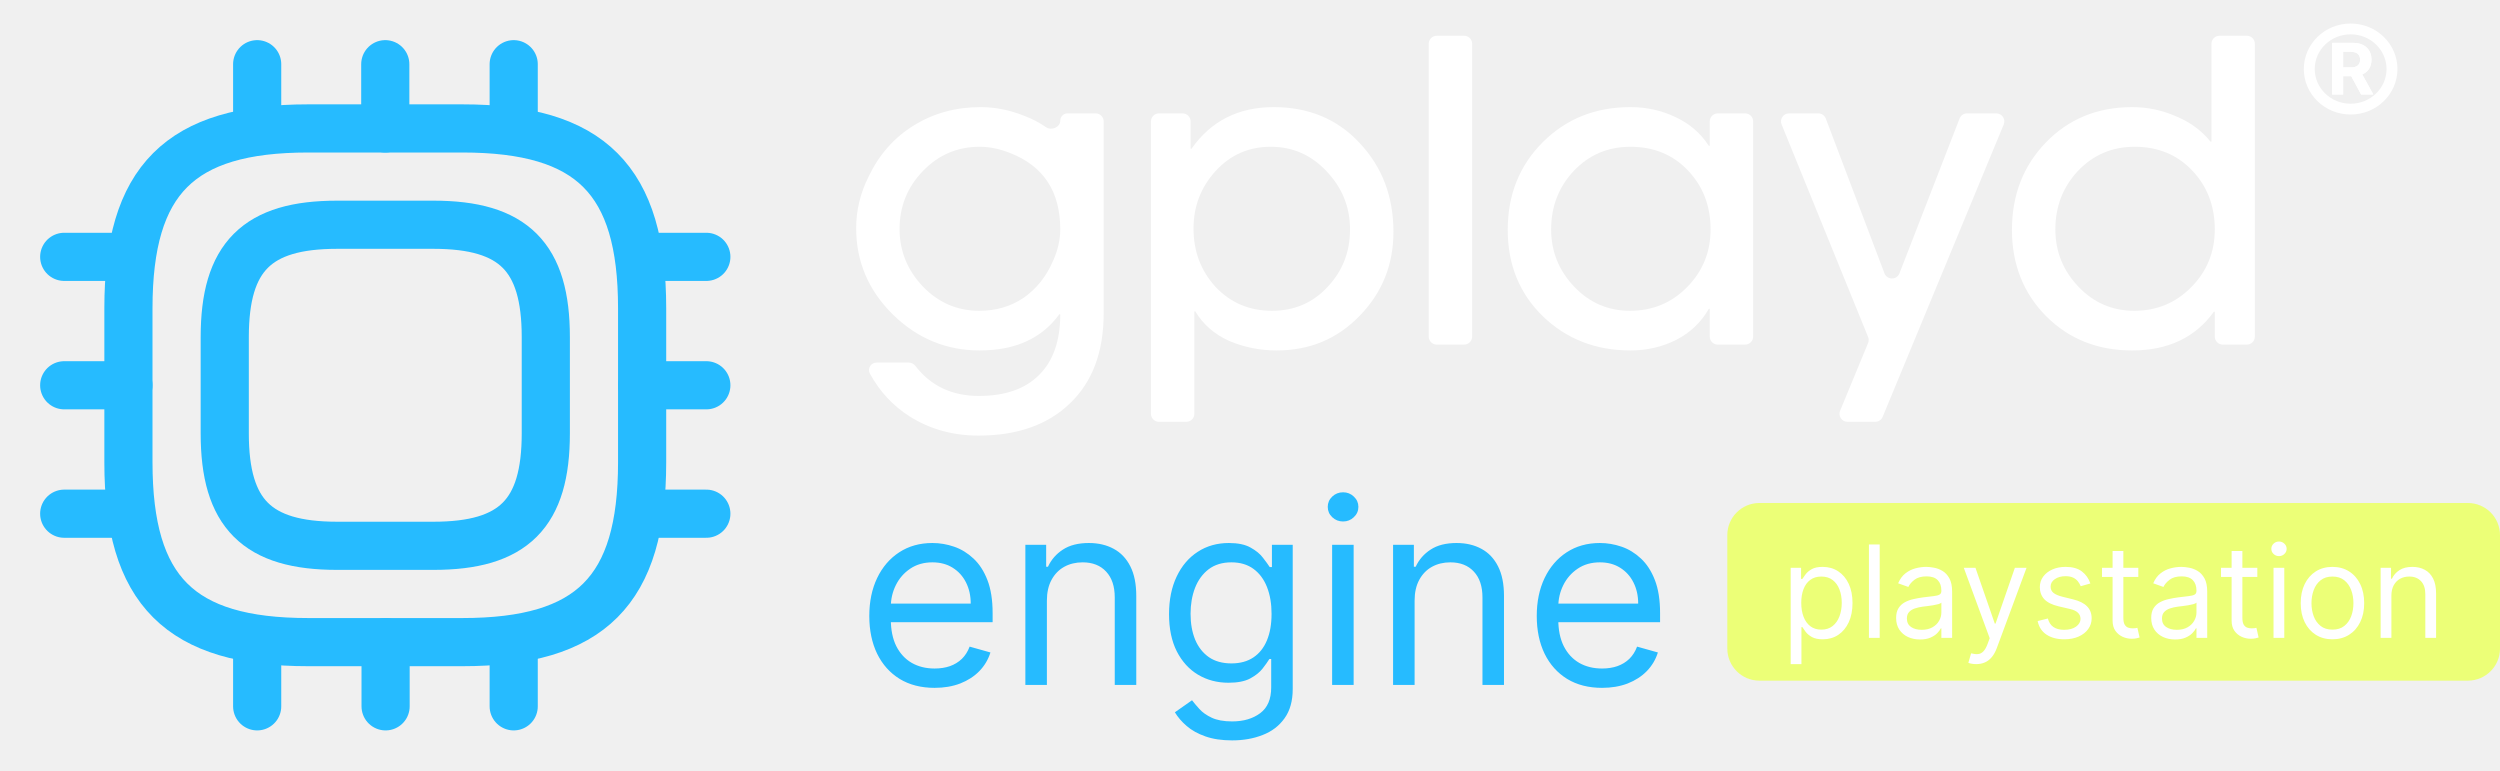
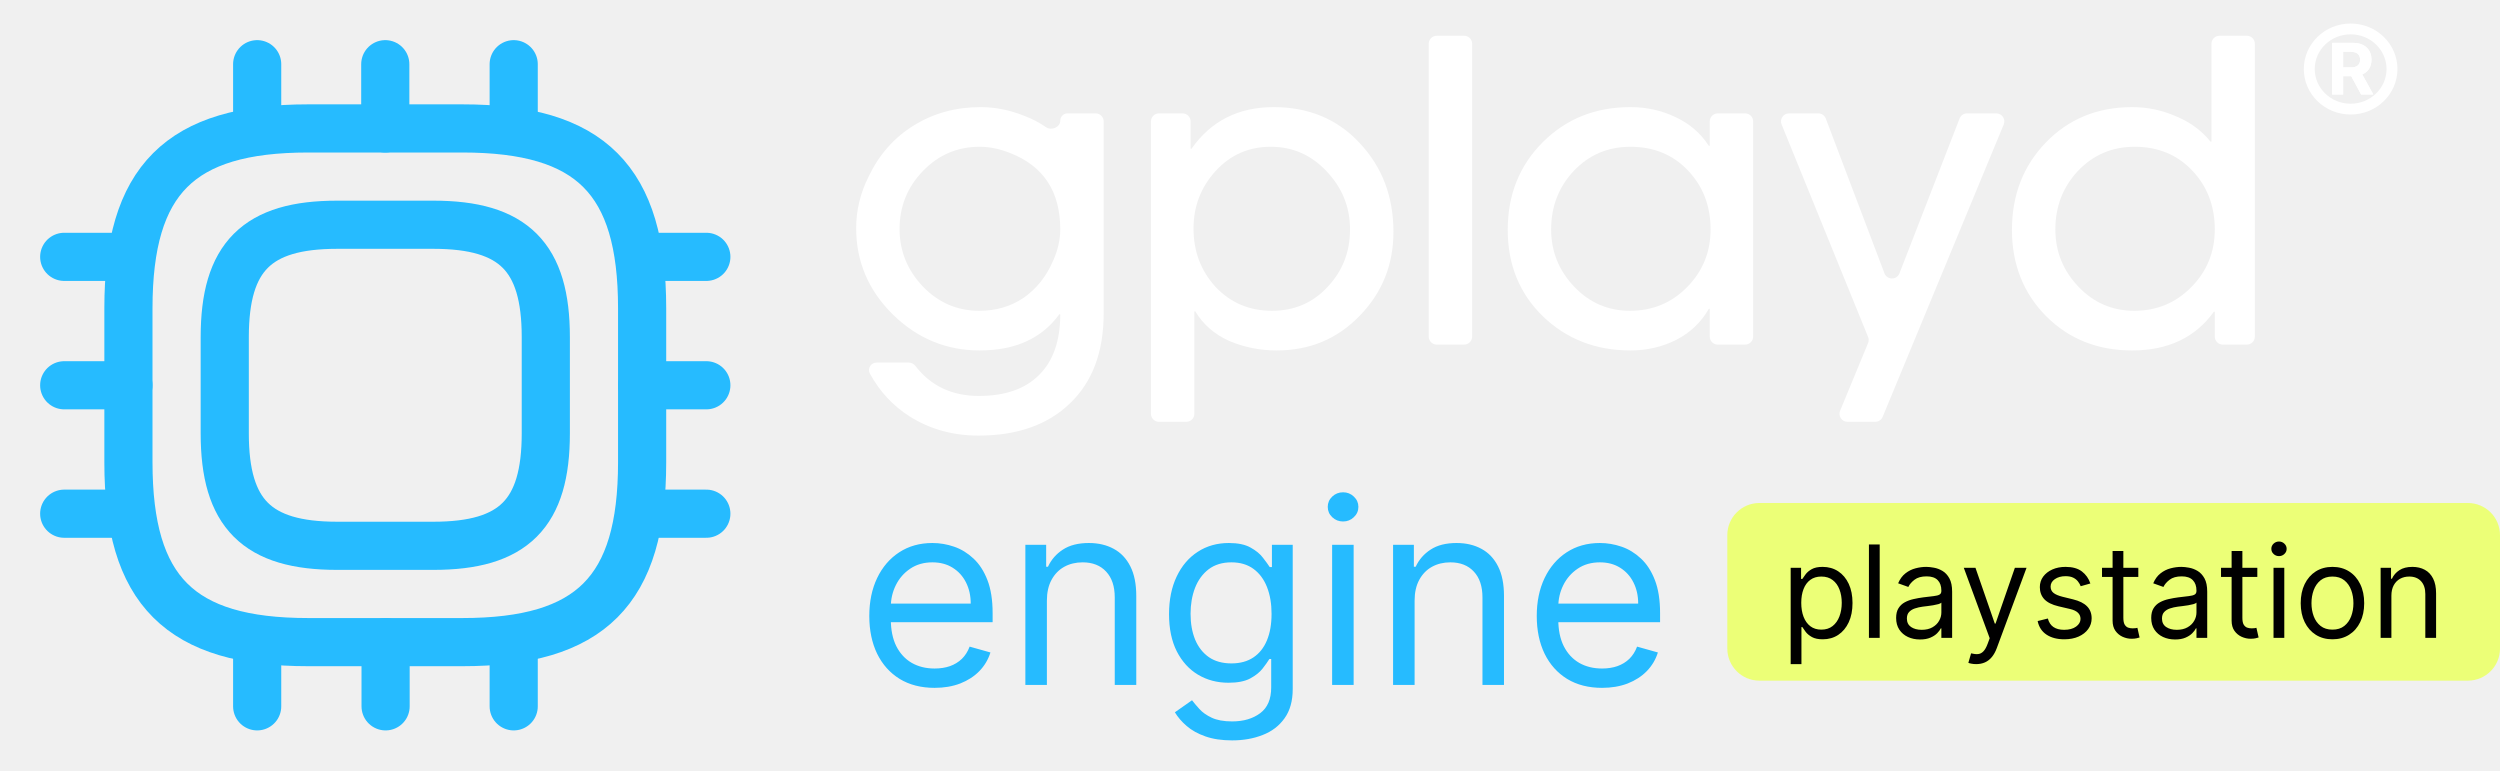
<svg xmlns="http://www.w3.org/2000/svg" width="1168" height="360" viewBox="0 0 1168 360" fill="none">
  <path d="M144 300H216C276 300 300 276 300 216V144C300 84 276 60 216 60H144C84 60 60 84 60 144V216C60 276 84 300 144 300Z" stroke="#26BBFF" stroke-width="22.5" stroke-linecap="round" stroke-linejoin="round" />
  <path d="M157.5 255H202.5C240 255 255 240 255 202.5V157.5C255 120 240 105 202.5 105H157.5C120 105 105 120 105 157.5V202.5C105 240 120 255 157.5 255Z" stroke="#26BBFF" stroke-width="22.5" stroke-linecap="round" stroke-linejoin="round" />
  <path d="M120.15 60V30" stroke="#26BBFF" stroke-width="22.5" stroke-linecap="round" stroke-linejoin="round" />
  <path d="M180 60V30" stroke="#26BBFF" stroke-width="22.5" stroke-linecap="round" stroke-linejoin="round" />
  <path d="M240 60V30" stroke="#26BBFF" stroke-width="22.5" stroke-linecap="round" stroke-linejoin="round" />
  <path d="M300 120H330" stroke="#26BBFF" stroke-width="22.5" stroke-linecap="round" stroke-linejoin="round" />
  <path d="M300 180H330" stroke="#26BBFF" stroke-width="22.5" stroke-linecap="round" stroke-linejoin="round" />
  <path d="M300 240H330" stroke="#26BBFF" stroke-width="22.5" stroke-linecap="round" stroke-linejoin="round" />
  <path d="M240 300V330" stroke="#26BBFF" stroke-width="22.5" stroke-linecap="round" stroke-linejoin="round" />
  <path d="M180.15 300V330" stroke="#26BBFF" stroke-width="22.5" stroke-linecap="round" stroke-linejoin="round" />
  <path d="M120.15 300V330" stroke="#26BBFF" stroke-width="22.5" stroke-linecap="round" stroke-linejoin="round" />
  <path d="M30 120H60" stroke="#26BBFF" stroke-width="22.5" stroke-linecap="round" stroke-linejoin="round" />
  <path d="M30 180H60" stroke="#26BBFF" stroke-width="22.5" stroke-linecap="round" stroke-linejoin="round" />
  <path d="M30 240H60" stroke="#26BBFF" stroke-width="22.5" stroke-linecap="round" stroke-linejoin="round" />
  <path d="M1089.58 44.136V20.028H1099.19C1101.97 20.028 1104.12 20.745 1105.65 22.18C1107.19 23.604 1107.95 25.513 1107.95 27.908C1107.95 29.558 1107.58 30.971 1106.82 32.147C1106.08 33.312 1105.02 34.185 1103.63 34.768L1108.82 44.136H1103.12L1098.5 35.593H1094.72V44.136H1089.58ZM1098.21 24.203H1094.72V31.499H1098.23C1101.16 31.499 1102.63 30.302 1102.63 27.908C1102.63 25.438 1101.16 24.203 1098.21 24.203Z" fill="white" />
  <path fill-rule="evenodd" clip-rule="evenodd" d="M1120.09 32.25C1120.09 43.986 1110.3 53.5 1098.22 53.5C1086.13 53.5 1076.34 43.986 1076.34 32.25C1076.34 20.514 1086.13 11 1098.22 11C1110.3 11 1120.09 20.514 1120.09 32.25ZM1114.99 32.25C1114.99 41.201 1107.48 48.458 1098.22 48.458C1088.95 48.458 1081.44 41.201 1081.44 32.25C1081.44 23.299 1088.95 16.042 1098.22 16.042C1107.48 16.042 1114.99 23.299 1114.99 32.25ZM1089.58 20.028V44.136H1094.72V35.593H1098.5L1103.12 44.136H1108.82L1103.63 34.768C1105.02 34.185 1106.08 33.312 1106.82 32.147C1107.58 30.971 1107.95 29.558 1107.95 27.908C1107.95 25.513 1107.19 23.604 1105.65 22.18C1104.12 20.745 1101.97 20.028 1099.19 20.028H1089.58ZM1094.72 24.203H1098.21C1101.16 24.203 1102.63 25.438 1102.63 27.908C1102.63 30.302 1101.16 31.499 1098.23 31.499H1094.72V24.203Z" fill="white" />
  <path d="M687.783 157.25C687.783 159.321 686.105 161 684.033 161H671.253C669.182 161 667.503 159.321 667.503 157.25V20.45C667.503 18.379 669.182 16.7 671.253 16.7H684.033C686.105 16.7 687.783 18.379 687.783 20.45V157.25Z" fill="white" />
  <path d="M819.073 157.25C819.073 159.321 817.394 161 815.323 161H802.543C800.472 161 798.793 159.321 798.793 157.25V144.477C798.793 144.34 798.683 144.23 798.547 144.23C798.458 144.23 798.376 144.278 798.332 144.354C794.696 150.664 789.585 155.497 782.998 158.855C776.498 162.105 769.413 163.73 761.743 163.73C745.493 163.73 731.843 158.4 720.793 147.74C709.873 137.08 704.413 123.625 704.413 107.375C704.413 90.995 709.873 77.345 720.793 66.425C731.713 55.505 745.363 50.045 761.743 50.045C769.283 50.045 776.303 51.605 782.803 54.725C789.262 57.696 794.437 62.142 798.328 68.065C798.375 68.137 798.455 68.18 798.54 68.18C798.68 68.18 798.793 68.067 798.793 67.927V56.72C798.793 54.649 800.472 52.97 802.543 52.97H815.323C817.394 52.97 819.073 54.649 819.073 56.72V157.25ZM799.183 107.18C799.183 96.26 795.673 87.095 788.653 79.685C781.633 72.275 772.663 68.57 761.743 68.57C751.213 68.57 742.373 72.34 735.223 79.88C728.203 87.42 724.693 96.52 724.693 107.18C724.693 117.45 728.268 126.355 735.418 133.895C742.568 141.435 751.278 145.205 761.548 145.205C772.078 145.205 780.983 141.5 788.263 134.09C795.543 126.68 799.183 117.71 799.183 107.18Z" fill="white" />
  <path d="M932.677 52.97C935.349 52.97 937.164 55.686 936.141 58.155L879.577 194.76C878.997 196.161 877.629 197.075 876.112 197.075H863.166C860.494 197.075 858.68 194.362 859.7 191.893L872.766 160.276C873.142 159.366 873.145 158.343 872.774 157.43L832.36 58.134C831.356 55.667 833.171 52.97 835.833 52.97H849.51C851.068 52.97 852.464 53.934 853.016 55.391L880.419 127.682C881.638 130.895 886.177 130.914 887.421 127.71L915.519 55.362C916.079 53.92 917.468 52.97 919.015 52.97H932.677Z" fill="white" />
  <path d="M1053.47 157.25C1053.47 159.321 1051.79 161 1049.72 161H1038.5C1036.43 161 1034.75 159.321 1034.75 157.25V145.853C1034.75 145.71 1034.64 145.595 1034.49 145.595C1034.41 145.595 1034.33 145.635 1034.28 145.703C1025.58 157.721 1012.86 163.73 996.142 163.73C980.022 163.73 966.632 158.4 955.972 147.74C945.312 136.95 939.982 123.495 939.982 107.375C939.982 91.125 945.247 77.54 955.777 66.62C966.437 55.57 979.892 50.045 996.142 50.045C1003.29 50.045 1010.12 51.475 1016.62 54.335C1023.21 57.048 1028.57 60.98 1032.72 66.131C1032.77 66.194 1032.85 66.23 1032.93 66.23C1033.07 66.23 1033.19 66.112 1033.19 65.967V20.45C1033.19 18.379 1034.87 16.7 1036.94 16.7H1049.72C1051.79 16.7 1053.47 18.379 1053.47 20.45V157.25ZM1034.75 107.18C1034.75 96.26 1031.24 87.095 1024.22 79.685C1017.2 72.275 1008.23 68.57 997.312 68.57C986.783 68.57 977.942 72.34 970.792 79.88C963.772 87.42 960.262 96.52 960.262 107.18C960.262 117.45 963.837 126.355 970.987 133.895C978.137 141.435 986.847 145.205 997.117 145.205C1007.65 145.205 1016.55 141.5 1023.83 134.09C1031.11 126.68 1034.75 117.71 1034.75 107.18Z" fill="white" />
  <path fill-rule="evenodd" clip-rule="evenodd" d="M651.017 108.35C651.017 123.69 645.752 136.755 635.222 147.545C624.822 158.335 611.887 163.73 596.417 163.73C588.617 163.73 581.207 162.235 574.187 159.245C567.343 156.146 562.102 151.571 558.464 145.521C558.419 145.446 558.338 145.4 558.25 145.4C558.113 145.4 558.002 145.511 558.002 145.649V193.325C558.002 195.396 556.323 197.075 554.252 197.075H541.472C539.401 197.075 537.722 195.396 537.722 193.325V56.72C537.722 54.649 539.401 52.97 541.472 52.97H552.497C554.568 52.97 556.247 54.649 556.247 56.72V69.288C556.247 69.43 556.362 69.545 556.503 69.545C556.587 69.545 556.666 69.504 556.714 69.435C565.809 56.508 578.588 50.045 595.052 50.045C611.432 50.045 624.822 55.635 635.222 66.815C645.752 77.995 651.017 91.84 651.017 108.35ZM619.817 80.075C627.097 87.745 630.737 96.78 630.737 107.18C630.737 117.71 627.227 126.68 620.207 134.09C613.317 141.5 604.672 145.205 594.272 145.205C583.742 145.205 574.967 141.5 567.947 134.09C561.057 126.55 557.612 117.45 557.612 106.79C557.612 96.39 561.057 87.42 567.947 79.88C574.837 72.34 583.417 68.57 593.687 68.57C603.957 68.57 612.667 72.405 619.817 80.075Z" fill="white" />
  <path fill-rule="evenodd" clip-rule="evenodd" d="M515.635 146.375C515.635 164.445 510.37 178.485 499.84 188.495C489.44 198.505 475.205 203.51 457.135 203.51C445.175 203.51 434.45 200.52 424.96 194.54C417.142 189.545 410.956 182.872 406.403 174.52C405.111 172.151 406.915 169.385 409.614 169.385H424.568C425.791 169.385 426.93 169.99 427.676 170.96C434.873 180.31 444.757 184.985 457.33 184.985C469.68 184.985 479.105 181.67 485.605 175.04C492.059 168.586 495.309 159.247 495.355 147.025C495.355 146.882 495.239 146.765 495.097 146.765C495.014 146.765 494.936 146.805 494.887 146.872C486.696 158.111 474.307 163.73 457.72 163.73C442.12 163.73 428.6 158.14 417.16 146.96C405.72 135.65 400 122.195 400 106.595C400 98.275 401.95 90.215 405.85 82.415C410.79 72.145 417.81 64.215 426.91 58.625C436.14 52.905 446.54 50.045 458.11 50.045C465 50.045 471.825 51.41 478.585 54.14C482.31 55.546 485.656 57.294 488.621 59.384C491.188 61.193 495.355 59.505 495.355 56.364C495.355 54.49 496.875 52.97 498.749 52.97H511.885C513.956 52.97 515.635 54.649 515.635 56.72V146.375ZM471.955 71.495C487.555 77.605 495.355 89.5 495.355 107.18C495.355 112.12 494.185 117.125 491.845 122.195C488.725 129.345 484.175 135 478.195 139.16C472.215 143.19 465.325 145.205 457.525 145.205C447.255 145.205 438.48 141.435 431.2 133.895C423.92 126.225 420.28 117.255 420.28 106.985C420.28 96.455 423.92 87.42 431.2 79.88C438.48 72.34 447.32 68.57 457.72 68.57C462.27 68.57 467.015 69.545 471.955 71.495Z" fill="white" />
  <path d="M436.648 321.364C430.341 321.364 424.901 319.972 420.327 317.188C415.781 314.375 412.273 310.455 409.801 305.426C407.358 300.369 406.136 294.489 406.136 287.784C406.136 281.08 407.358 275.17 409.801 270.057C412.273 264.915 415.71 260.909 420.114 258.04C424.545 255.142 429.716 253.693 435.625 253.693C439.034 253.693 442.401 254.261 445.724 255.398C449.048 256.534 452.074 258.381 454.801 260.938C457.528 263.466 459.702 266.818 461.321 270.994C462.94 275.17 463.75 280.312 463.75 286.42V290.682H413.295V281.989H453.523C453.523 278.295 452.784 275 451.307 272.102C449.858 269.205 447.784 266.918 445.085 265.241C442.415 263.565 439.261 262.727 435.625 262.727C431.619 262.727 428.153 263.722 425.227 265.71C422.33 267.67 420.099 270.227 418.537 273.381C416.974 276.534 416.193 279.915 416.193 283.523V289.318C416.193 294.261 417.045 298.452 418.75 301.889C420.483 305.298 422.884 307.898 425.952 309.688C429.02 311.449 432.585 312.33 436.648 312.33C439.29 312.33 441.676 311.96 443.807 311.222C445.966 310.455 447.827 309.318 449.389 307.812C450.952 306.278 452.159 304.375 453.011 302.102L462.727 304.83C461.705 308.125 459.986 311.023 457.571 313.523C455.156 315.994 452.173 317.926 448.622 319.318C445.071 320.682 441.08 321.364 436.648 321.364ZM489.105 280.625V320H479.048V254.545H488.764V264.773H489.616C491.151 261.449 493.48 258.778 496.605 256.761C499.73 254.716 503.764 253.693 508.707 253.693C513.139 253.693 517.017 254.602 520.341 256.42C523.665 258.21 526.25 260.938 528.097 264.602C529.943 268.239 530.866 272.841 530.866 278.409V320H520.81V279.091C520.81 273.949 519.474 269.943 516.804 267.074C514.134 264.176 510.469 262.727 505.81 262.727C502.599 262.727 499.73 263.423 497.202 264.815C494.702 266.207 492.727 268.239 491.278 270.909C489.83 273.58 489.105 276.818 489.105 280.625ZM575.664 345.909C570.806 345.909 566.63 345.284 563.136 344.034C559.641 342.812 556.729 341.193 554.4 339.176C552.099 337.188 550.266 335.057 548.903 332.784L556.914 327.159C557.823 328.352 558.974 329.716 560.366 331.25C561.758 332.812 563.661 334.162 566.076 335.298C568.519 336.463 571.715 337.045 575.664 337.045C580.948 337.045 585.309 335.767 588.746 333.21C592.184 330.653 593.903 326.648 593.903 321.193V307.898H593.05C592.312 309.091 591.261 310.568 589.897 312.33C588.562 314.062 586.63 315.611 584.102 316.974C581.602 318.31 578.221 318.977 573.96 318.977C568.675 318.977 563.931 317.727 559.727 315.227C555.55 312.727 552.241 309.091 549.798 304.318C547.383 299.545 546.175 293.75 546.175 286.932C546.175 280.227 547.354 274.389 549.712 269.418C552.07 264.418 555.352 260.554 559.556 257.827C563.761 255.071 568.619 253.693 574.13 253.693C578.391 253.693 581.772 254.403 584.272 255.824C586.8 257.216 588.732 258.807 590.067 260.597C591.431 262.358 592.482 263.807 593.221 264.943H594.244V254.545H603.96V321.875C603.96 327.5 602.681 332.074 600.124 335.597C597.596 339.148 594.187 341.747 589.897 343.395C585.636 345.071 580.891 345.909 575.664 345.909ZM575.323 309.943C579.357 309.943 582.766 309.02 585.55 307.173C588.335 305.327 590.451 302.67 591.9 299.205C593.349 295.739 594.073 291.591 594.073 286.761C594.073 282.045 593.363 277.884 591.942 274.276C590.522 270.668 588.42 267.841 585.636 265.795C582.852 263.75 579.414 262.727 575.323 262.727C571.062 262.727 567.511 263.807 564.67 265.966C561.857 268.125 559.741 271.023 558.32 274.659C556.928 278.295 556.232 282.33 556.232 286.761C556.232 291.307 556.942 295.327 558.363 298.821C559.812 302.287 561.942 305.014 564.755 307.003C567.596 308.963 571.119 309.943 575.323 309.943ZM622.369 320V254.545H632.425V320H622.369ZM627.482 243.636C625.522 243.636 623.832 242.969 622.411 241.634C621.019 240.298 620.323 238.693 620.323 236.818C620.323 234.943 621.019 233.338 622.411 232.003C623.832 230.668 625.522 230 627.482 230C629.442 230 631.119 230.668 632.511 232.003C633.931 233.338 634.641 234.943 634.641 236.818C634.641 238.693 633.931 240.298 632.511 241.634C631.119 242.969 629.442 243.636 627.482 243.636ZM660.902 280.625V320H650.845V254.545H660.561V264.773H661.413C662.947 261.449 665.277 258.778 668.402 256.761C671.527 254.716 675.561 253.693 680.504 253.693C684.936 253.693 688.814 254.602 692.138 256.42C695.462 258.21 698.047 260.938 699.893 264.602C701.74 268.239 702.663 272.841 702.663 278.409V320H692.607V279.091C692.607 273.949 691.271 269.943 688.601 267.074C685.93 264.176 682.266 262.727 677.607 262.727C674.396 262.727 671.527 263.423 668.999 264.815C666.499 266.207 664.524 268.239 663.075 270.909C661.626 273.58 660.902 276.818 660.902 280.625ZM748.484 321.364C742.177 321.364 736.737 319.972 732.163 317.188C727.617 314.375 724.109 310.455 721.637 305.426C719.194 300.369 717.972 294.489 717.972 287.784C717.972 281.08 719.194 275.17 721.637 270.057C724.109 264.915 727.546 260.909 731.95 258.04C736.381 255.142 741.552 253.693 747.461 253.693C750.87 253.693 754.237 254.261 757.56 255.398C760.884 256.534 763.91 258.381 766.637 260.938C769.364 263.466 771.538 266.818 773.157 270.994C774.776 275.17 775.586 280.312 775.586 286.42V290.682H725.131V281.989H765.359C765.359 278.295 764.62 275 763.143 272.102C761.694 269.205 759.62 266.918 756.921 265.241C754.251 263.565 751.097 262.727 747.461 262.727C743.455 262.727 739.989 263.722 737.063 265.71C734.165 267.67 731.935 270.227 730.373 273.381C728.81 276.534 728.029 279.915 728.029 283.523V289.318C728.029 294.261 728.881 298.452 730.586 301.889C732.319 305.298 734.719 307.898 737.788 309.688C740.856 311.449 744.421 312.33 748.484 312.33C751.126 312.33 753.512 311.96 755.643 311.222C757.802 310.455 759.663 309.318 761.225 307.812C762.788 306.278 763.995 304.375 764.847 302.102L774.563 304.83C773.54 308.125 771.822 311.023 769.407 313.523C766.992 315.994 764.009 317.926 760.458 319.318C756.907 320.682 752.915 321.364 748.484 321.364Z" fill="#26BBFF" />
  <rect x="807" y="235" width="361" height="83" rx="15" fill="#ECFF77" />
-   <path d="M836.602 310.273V265.273H841.46V270.472H842.057C842.426 269.903 842.938 269.179 843.591 268.298C844.259 267.403 845.21 266.608 846.446 265.912C847.696 265.202 849.386 264.847 851.517 264.847C854.273 264.847 856.702 265.536 858.804 266.913C860.906 268.291 862.547 270.244 863.726 272.773C864.905 275.301 865.494 278.284 865.494 281.722C865.494 285.188 864.905 288.192 863.726 290.734C862.547 293.263 860.913 295.223 858.825 296.615C856.737 297.993 854.33 298.682 851.602 298.682C849.5 298.682 847.817 298.334 846.553 297.638C845.288 296.928 844.315 296.125 843.634 295.23C842.952 294.321 842.426 293.568 842.057 292.972H841.631V310.273H836.602ZM841.545 281.636C841.545 284.108 841.908 286.288 842.632 288.178C843.357 290.053 844.415 291.523 845.807 292.588C847.199 293.639 848.903 294.165 850.92 294.165C853.023 294.165 854.777 293.611 856.183 292.503C857.604 291.381 858.669 289.875 859.379 287.986C860.104 286.082 860.466 283.966 860.466 281.636C860.466 279.335 860.111 277.261 859.401 275.415C858.705 273.554 857.646 272.084 856.226 271.004C854.82 269.911 853.051 269.364 850.92 269.364C848.875 269.364 847.156 269.882 845.764 270.919C844.372 271.942 843.321 273.376 842.611 275.223C841.901 277.055 841.545 279.193 841.545 281.636ZM878.193 254.364V298H873.165V254.364H878.193ZM897.034 298.767C894.96 298.767 893.078 298.376 891.387 297.595C889.697 296.8 888.355 295.656 887.36 294.165C886.366 292.659 885.869 290.841 885.869 288.71C885.869 286.835 886.238 285.315 886.977 284.151C887.716 282.972 888.703 282.048 889.939 281.381C891.174 280.713 892.538 280.216 894.029 279.889C895.535 279.548 897.048 279.278 898.568 279.08C900.556 278.824 902.169 278.632 903.404 278.504C904.654 278.362 905.564 278.128 906.132 277.801C906.714 277.474 907.005 276.906 907.005 276.097V275.926C907.005 273.824 906.43 272.19 905.279 271.026C904.143 269.861 902.417 269.278 900.102 269.278C897.701 269.278 895.819 269.804 894.456 270.855C893.092 271.906 892.133 273.028 891.579 274.222L886.806 272.517C887.659 270.528 888.795 268.98 890.216 267.872C891.65 266.75 893.213 265.969 894.903 265.528C896.608 265.074 898.284 264.847 899.931 264.847C900.983 264.847 902.19 264.974 903.554 265.23C904.931 265.472 906.26 265.976 907.538 266.743C908.831 267.51 909.903 268.668 910.755 270.216C911.608 271.764 912.034 273.838 912.034 276.438V298H907.005V293.568H906.75C906.409 294.278 905.841 295.038 905.045 295.848C904.25 296.658 903.191 297.347 901.87 297.915C900.549 298.483 898.937 298.767 897.034 298.767ZM897.801 294.25C899.789 294.25 901.466 293.859 902.829 293.078C904.207 292.297 905.244 291.288 905.94 290.053C906.65 288.817 907.005 287.517 907.005 286.153V281.551C906.792 281.807 906.324 282.041 905.599 282.254C904.889 282.453 904.065 282.631 903.127 282.787C902.204 282.929 901.302 283.057 900.422 283.17C899.555 283.27 898.852 283.355 898.312 283.426C897.005 283.597 895.784 283.874 894.647 284.257C893.525 284.626 892.616 285.187 891.92 285.94C891.238 286.679 890.897 287.687 890.897 288.966C890.897 290.713 891.544 292.034 892.836 292.929C894.143 293.81 895.798 294.25 897.801 294.25ZM923.278 310.273C922.426 310.273 921.666 310.202 920.999 310.06C920.331 309.932 919.869 309.804 919.614 309.676L920.892 305.244C922.114 305.557 923.193 305.67 924.131 305.585C925.068 305.5 925.899 305.081 926.624 304.328C927.362 303.589 928.037 302.389 928.648 300.727L929.585 298.17L917.483 265.273H922.938L931.972 291.352H932.312L941.347 265.273H946.801L932.909 302.773C932.284 304.463 931.51 305.862 930.587 306.97C929.663 308.092 928.591 308.923 927.369 309.463C926.162 310.003 924.798 310.273 923.278 310.273ZM976.62 272.602L972.103 273.881C971.819 273.128 971.4 272.396 970.846 271.686C970.306 270.962 969.567 270.365 968.63 269.896C967.692 269.428 966.492 269.193 965.029 269.193C963.026 269.193 961.357 269.655 960.022 270.578C958.701 271.487 958.04 272.645 958.04 274.051C958.04 275.301 958.495 276.288 959.404 277.013C960.313 277.737 961.734 278.341 963.665 278.824L968.523 280.017C971.45 280.727 973.63 281.814 975.065 283.277C976.499 284.726 977.217 286.594 977.217 288.881C977.217 290.756 976.677 292.432 975.597 293.909C974.532 295.386 973.04 296.551 971.123 297.403C969.205 298.256 966.975 298.682 964.433 298.682C961.094 298.682 958.332 297.957 956.144 296.509C953.957 295.06 952.572 292.943 951.989 290.159L956.762 288.966C957.217 290.727 958.076 292.048 959.34 292.929C960.619 293.81 962.288 294.25 964.347 294.25C966.691 294.25 968.552 293.753 969.93 292.759C971.322 291.75 972.018 290.543 972.018 289.136C972.018 288 971.62 287.048 970.825 286.281C970.029 285.5 968.808 284.918 967.16 284.534L961.705 283.256C958.708 282.545 956.506 281.445 955.1 279.953C953.708 278.447 953.012 276.565 953.012 274.307C953.012 272.46 953.531 270.827 954.567 269.406C955.619 267.986 957.046 266.871 958.85 266.061C960.668 265.251 962.728 264.847 965.029 264.847C968.268 264.847 970.81 265.557 972.657 266.977C974.518 268.398 975.839 270.273 976.62 272.602ZM999.019 265.273V269.534H982.059V265.273H999.019ZM987.002 257.432H992.03V288.625C992.03 290.045 992.236 291.111 992.648 291.821C993.074 292.517 993.614 292.986 994.267 293.227C994.935 293.455 995.638 293.568 996.377 293.568C996.931 293.568 997.385 293.54 997.74 293.483C998.096 293.412 998.38 293.355 998.593 293.312L999.615 297.83C999.275 297.957 998.799 298.085 998.188 298.213C997.577 298.355 996.803 298.426 995.865 298.426C994.445 298.426 993.053 298.121 991.689 297.51C990.34 296.899 989.218 295.969 988.323 294.719C987.442 293.469 987.002 291.892 987.002 289.989V257.432ZM1016.21 298.767C1014.14 298.767 1012.26 298.376 1010.57 297.595C1008.88 296.8 1007.53 295.656 1006.54 294.165C1005.55 292.659 1005.05 290.841 1005.05 288.71C1005.05 286.835 1005.42 285.315 1006.16 284.151C1006.9 282.972 1007.88 282.048 1009.12 281.381C1010.35 280.713 1011.72 280.216 1013.21 279.889C1014.71 279.548 1016.23 279.278 1017.75 279.08C1019.74 278.824 1021.35 278.632 1022.58 278.504C1023.83 278.362 1024.74 278.128 1025.31 277.801C1025.89 277.474 1026.19 276.906 1026.19 276.097V275.926C1026.19 273.824 1025.61 272.19 1024.46 271.026C1023.32 269.861 1021.6 269.278 1019.28 269.278C1016.88 269.278 1015 269.804 1013.64 270.855C1012.27 271.906 1011.31 273.028 1010.76 274.222L1005.99 272.517C1006.84 270.528 1007.97 268.98 1009.4 267.872C1010.83 266.75 1012.39 265.969 1014.08 265.528C1015.79 265.074 1017.46 264.847 1019.11 264.847C1020.16 264.847 1021.37 264.974 1022.73 265.23C1024.11 265.472 1025.44 265.976 1026.72 266.743C1028.01 267.51 1029.08 268.668 1029.94 270.216C1030.79 271.764 1031.21 273.838 1031.21 276.438V298H1026.19V293.568H1025.93C1025.59 294.278 1025.02 295.038 1024.22 295.848C1023.43 296.658 1022.37 297.347 1021.05 297.915C1019.73 298.483 1018.12 298.767 1016.21 298.767ZM1016.98 294.25C1018.97 294.25 1020.65 293.859 1022.01 293.078C1023.39 292.297 1024.42 291.288 1025.12 290.053C1025.83 288.817 1026.19 287.517 1026.19 286.153V281.551C1025.97 281.807 1025.5 282.041 1024.78 282.254C1024.07 282.453 1023.24 282.631 1022.31 282.787C1021.38 282.929 1020.48 283.057 1019.6 283.17C1018.73 283.27 1018.03 283.355 1017.49 283.426C1016.19 283.597 1014.96 283.874 1013.83 284.257C1012.7 284.626 1011.8 285.187 1011.1 285.94C1010.42 286.679 1010.08 287.687 1010.08 288.966C1010.08 290.713 1010.72 292.034 1012.02 292.929C1013.32 293.81 1014.98 294.25 1016.98 294.25ZM1054.62 265.273V269.534H1037.66V265.273H1054.62ZM1042.61 257.432H1047.64V288.625C1047.64 290.045 1047.84 291.111 1048.25 291.821C1048.68 292.517 1049.22 292.986 1049.87 293.227C1050.54 293.455 1051.24 293.568 1051.98 293.568C1052.54 293.568 1052.99 293.54 1053.35 293.483C1053.7 293.412 1053.99 293.355 1054.2 293.312L1055.22 297.83C1054.88 297.957 1054.4 298.085 1053.79 298.213C1053.18 298.355 1052.41 298.426 1051.47 298.426C1050.05 298.426 1048.66 298.121 1047.29 297.51C1045.95 296.899 1044.82 295.969 1043.93 294.719C1043.05 293.469 1042.61 291.892 1042.61 289.989V257.432ZM1062.19 298V265.273H1067.22V298H1062.19ZM1064.75 259.818C1063.76 259.818 1062.92 259.484 1062.21 258.817C1061.51 258.149 1061.17 257.347 1061.17 256.409C1061.17 255.472 1061.51 254.669 1062.21 254.001C1062.92 253.334 1063.76 253 1064.75 253C1065.73 253 1066.56 253.334 1067.26 254.001C1067.97 254.669 1068.32 255.472 1068.32 256.409C1068.32 257.347 1067.97 258.149 1067.26 258.817C1066.56 259.484 1065.73 259.818 1064.75 259.818ZM1089.72 298.682C1086.77 298.682 1084.18 297.979 1081.94 296.572C1079.73 295.166 1078 293.199 1076.75 290.67C1075.51 288.142 1074.89 285.187 1074.89 281.807C1074.89 278.398 1075.51 275.422 1076.75 272.879C1078 270.337 1079.73 268.362 1081.94 266.956C1084.18 265.55 1086.77 264.847 1089.72 264.847C1092.68 264.847 1095.26 265.55 1097.48 266.956C1099.71 268.362 1101.44 270.337 1102.68 272.879C1103.93 275.422 1104.55 278.398 1104.55 281.807C1104.55 285.187 1103.93 288.142 1102.68 290.67C1101.44 293.199 1099.71 295.166 1097.48 296.572C1095.26 297.979 1092.68 298.682 1089.72 298.682ZM1089.72 294.165C1091.97 294.165 1093.81 293.589 1095.26 292.439C1096.71 291.288 1097.78 289.776 1098.48 287.901C1099.18 286.026 1099.52 283.994 1099.52 281.807C1099.52 279.619 1099.18 277.581 1098.48 275.692C1097.78 273.803 1096.71 272.276 1095.26 271.111C1093.81 269.946 1091.97 269.364 1089.72 269.364C1087.48 269.364 1085.63 269.946 1084.18 271.111C1082.73 272.276 1081.66 273.803 1080.96 275.692C1080.27 277.581 1079.92 279.619 1079.92 281.807C1079.92 283.994 1080.27 286.026 1080.96 287.901C1081.66 289.776 1082.73 291.288 1084.18 292.439C1085.63 293.589 1087.48 294.165 1089.72 294.165ZM1117.26 278.312V298H1112.23V265.273H1117.09V270.386H1117.51C1118.28 268.724 1119.44 267.389 1121.01 266.381C1122.57 265.358 1124.59 264.847 1127.06 264.847C1129.27 264.847 1131.21 265.301 1132.87 266.21C1134.54 267.105 1135.83 268.469 1136.75 270.301C1137.67 272.119 1138.14 274.42 1138.14 277.205V298H1133.11V277.545C1133.11 274.974 1132.44 272.972 1131.11 271.537C1129.77 270.088 1127.94 269.364 1125.61 269.364C1124 269.364 1122.57 269.712 1121.3 270.408C1120.05 271.104 1119.07 272.119 1118.34 273.455C1117.62 274.79 1117.26 276.409 1117.26 278.312Z" fill="white" />
+   <path d="M836.602 310.273V265.273H841.46V270.472H842.057C842.426 269.903 842.938 269.179 843.591 268.298C844.259 267.403 845.21 266.608 846.446 265.912C847.696 265.202 849.386 264.847 851.517 264.847C854.273 264.847 856.702 265.536 858.804 266.913C860.906 268.291 862.547 270.244 863.726 272.773C864.905 275.301 865.494 278.284 865.494 281.722C865.494 285.188 864.905 288.192 863.726 290.734C862.547 293.263 860.913 295.223 858.825 296.615C856.737 297.993 854.33 298.682 851.602 298.682C849.5 298.682 847.817 298.334 846.553 297.638C845.288 296.928 844.315 296.125 843.634 295.23C842.952 294.321 842.426 293.568 842.057 292.972H841.631V310.273H836.602ZM841.545 281.636C841.545 284.108 841.908 286.288 842.632 288.178C843.357 290.053 844.415 291.523 845.807 292.588C847.199 293.639 848.903 294.165 850.92 294.165C853.023 294.165 854.777 293.611 856.183 292.503C857.604 291.381 858.669 289.875 859.379 287.986C860.104 286.082 860.466 283.966 860.466 281.636C860.466 279.335 860.111 277.261 859.401 275.415C858.705 273.554 857.646 272.084 856.226 271.004C854.82 269.911 853.051 269.364 850.92 269.364C848.875 269.364 847.156 269.882 845.764 270.919C844.372 271.942 843.321 273.376 842.611 275.223C841.901 277.055 841.545 279.193 841.545 281.636ZM878.193 254.364V298H873.165V254.364H878.193ZM897.034 298.767C894.96 298.767 893.078 298.376 891.387 297.595C889.697 296.8 888.355 295.656 887.36 294.165C886.366 292.659 885.869 290.841 885.869 288.71C885.869 286.835 886.238 285.315 886.977 284.151C887.716 282.972 888.703 282.048 889.939 281.381C891.174 280.713 892.538 280.216 894.029 279.889C895.535 279.548 897.048 279.278 898.568 279.08C900.556 278.824 902.169 278.632 903.404 278.504C904.654 278.362 905.564 278.128 906.132 277.801C906.714 277.474 907.005 276.906 907.005 276.097V275.926C907.005 273.824 906.43 272.19 905.279 271.026C904.143 269.861 902.417 269.278 900.102 269.278C897.701 269.278 895.819 269.804 894.456 270.855C893.092 271.906 892.133 273.028 891.579 274.222L886.806 272.517C887.659 270.528 888.795 268.98 890.216 267.872C891.65 266.75 893.213 265.969 894.903 265.528C896.608 265.074 898.284 264.847 899.931 264.847C900.983 264.847 902.19 264.974 903.554 265.23C904.931 265.472 906.26 265.976 907.538 266.743C908.831 267.51 909.903 268.668 910.755 270.216C911.608 271.764 912.034 273.838 912.034 276.438V298H907.005V293.568H906.75C906.409 294.278 905.841 295.038 905.045 295.848C904.25 296.658 903.191 297.347 901.87 297.915C900.549 298.483 898.937 298.767 897.034 298.767ZM897.801 294.25C899.789 294.25 901.466 293.859 902.829 293.078C904.207 292.297 905.244 291.288 905.94 290.053C906.65 288.817 907.005 287.517 907.005 286.153V281.551C906.792 281.807 906.324 282.041 905.599 282.254C904.889 282.453 904.065 282.631 903.127 282.787C902.204 282.929 901.302 283.057 900.422 283.17C899.555 283.27 898.852 283.355 898.312 283.426C897.005 283.597 895.784 283.874 894.647 284.257C893.525 284.626 892.616 285.187 891.92 285.94C891.238 286.679 890.897 287.687 890.897 288.966C890.897 290.713 891.544 292.034 892.836 292.929C894.143 293.81 895.798 294.25 897.801 294.25ZM923.278 310.273C922.426 310.273 921.666 310.202 920.999 310.06C920.331 309.932 919.869 309.804 919.614 309.676L920.892 305.244C922.114 305.557 923.193 305.67 924.131 305.585C925.068 305.5 925.899 305.081 926.624 304.328C927.362 303.589 928.037 302.389 928.648 300.727L929.585 298.17L917.483 265.273H922.938L931.972 291.352H932.312L941.347 265.273H946.801L932.909 302.773C932.284 304.463 931.51 305.862 930.587 306.97C929.663 308.092 928.591 308.923 927.369 309.463C926.162 310.003 924.798 310.273 923.278 310.273ZM976.62 272.602L972.103 273.881C971.819 273.128 971.4 272.396 970.846 271.686C970.306 270.962 969.567 270.365 968.63 269.896C967.692 269.428 966.492 269.193 965.029 269.193C963.026 269.193 961.357 269.655 960.022 270.578C958.701 271.487 958.04 272.645 958.04 274.051C958.04 275.301 958.495 276.288 959.404 277.013C960.313 277.737 961.734 278.341 963.665 278.824L968.523 280.017C971.45 280.727 973.63 281.814 975.065 283.277C976.499 284.726 977.217 286.594 977.217 288.881C977.217 290.756 976.677 292.432 975.597 293.909C974.532 295.386 973.04 296.551 971.123 297.403C969.205 298.256 966.975 298.682 964.433 298.682C961.094 298.682 958.332 297.957 956.144 296.509C953.957 295.06 952.572 292.943 951.989 290.159L956.762 288.966C957.217 290.727 958.076 292.048 959.34 292.929C960.619 293.81 962.288 294.25 964.347 294.25C966.691 294.25 968.552 293.753 969.93 292.759C971.322 291.75 972.018 290.543 972.018 289.136C972.018 288 971.62 287.048 970.825 286.281C970.029 285.5 968.808 284.918 967.16 284.534L961.705 283.256C958.708 282.545 956.506 281.445 955.1 279.953C953.708 278.447 953.012 276.565 953.012 274.307C953.012 272.46 953.531 270.827 954.567 269.406C955.619 267.986 957.046 266.871 958.85 266.061C960.668 265.251 962.728 264.847 965.029 264.847C968.268 264.847 970.81 265.557 972.657 266.977C974.518 268.398 975.839 270.273 976.62 272.602ZM999.019 265.273V269.534H982.059V265.273H999.019ZM987.002 257.432H992.03V288.625C992.03 290.045 992.236 291.111 992.648 291.821C993.074 292.517 993.614 292.986 994.267 293.227C994.935 293.455 995.638 293.568 996.377 293.568C996.931 293.568 997.385 293.54 997.74 293.483C998.096 293.412 998.38 293.355 998.593 293.312L999.615 297.83C999.275 297.957 998.799 298.085 998.188 298.213C997.577 298.355 996.803 298.426 995.865 298.426C994.445 298.426 993.053 298.121 991.689 297.51C990.34 296.899 989.218 295.969 988.323 294.719C987.442 293.469 987.002 291.892 987.002 289.989V257.432ZM1016.21 298.767C1014.14 298.767 1012.26 298.376 1010.57 297.595C1008.88 296.8 1007.53 295.656 1006.54 294.165C1005.55 292.659 1005.05 290.841 1005.05 288.71C1005.05 286.835 1005.42 285.315 1006.16 284.151C1006.9 282.972 1007.88 282.048 1009.12 281.381C1010.35 280.713 1011.72 280.216 1013.21 279.889C1014.71 279.548 1016.23 279.278 1017.75 279.08C1019.74 278.824 1021.35 278.632 1022.58 278.504C1023.83 278.362 1024.74 278.128 1025.31 277.801C1025.89 277.474 1026.19 276.906 1026.19 276.097V275.926C1026.19 273.824 1025.61 272.19 1024.46 271.026C1023.32 269.861 1021.6 269.278 1019.28 269.278C1016.88 269.278 1015 269.804 1013.64 270.855C1012.27 271.906 1011.31 273.028 1010.76 274.222L1005.99 272.517C1006.84 270.528 1007.97 268.98 1009.4 267.872C1010.83 266.75 1012.39 265.969 1014.08 265.528C1015.79 265.074 1017.46 264.847 1019.11 264.847C1020.16 264.847 1021.37 264.974 1022.73 265.23C1024.11 265.472 1025.44 265.976 1026.72 266.743C1028.01 267.51 1029.08 268.668 1029.94 270.216C1030.79 271.764 1031.21 273.838 1031.21 276.438V298H1026.19V293.568H1025.93C1025.59 294.278 1025.02 295.038 1024.22 295.848C1023.43 296.658 1022.37 297.347 1021.05 297.915C1019.73 298.483 1018.12 298.767 1016.21 298.767ZM1016.98 294.25C1018.97 294.25 1020.65 293.859 1022.01 293.078C1023.39 292.297 1024.42 291.288 1025.12 290.053C1025.83 288.817 1026.19 287.517 1026.19 286.153V281.551C1025.97 281.807 1025.5 282.041 1024.78 282.254C1024.07 282.453 1023.24 282.631 1022.31 282.787C1021.38 282.929 1020.48 283.057 1019.6 283.17C1018.73 283.27 1018.03 283.355 1017.49 283.426C1016.19 283.597 1014.96 283.874 1013.83 284.257C1012.7 284.626 1011.8 285.187 1011.1 285.94C1010.42 286.679 1010.08 287.687 1010.08 288.966C1010.08 290.713 1010.72 292.034 1012.02 292.929C1013.32 293.81 1014.98 294.25 1016.98 294.25ZM1054.62 265.273V269.534H1037.66V265.273H1054.62ZM1042.61 257.432H1047.64V288.625C1047.64 290.045 1047.84 291.111 1048.25 291.821C1048.68 292.517 1049.22 292.986 1049.87 293.227C1050.54 293.455 1051.24 293.568 1051.98 293.568C1052.54 293.568 1052.99 293.54 1053.35 293.483C1053.7 293.412 1053.99 293.355 1054.2 293.312L1055.22 297.83C1054.88 297.957 1054.4 298.085 1053.79 298.213C1053.18 298.355 1052.41 298.426 1051.47 298.426C1050.05 298.426 1048.66 298.121 1047.29 297.51C1045.95 296.899 1044.82 295.969 1043.93 294.719C1043.05 293.469 1042.61 291.892 1042.61 289.989V257.432ZM1062.19 298V265.273H1067.22V298H1062.19ZM1064.75 259.818C1063.76 259.818 1062.92 259.484 1062.21 258.817C1061.51 258.149 1061.17 257.347 1061.17 256.409C1061.17 255.472 1061.51 254.669 1062.21 254.001C1062.92 253.334 1063.76 253 1064.75 253C1065.73 253 1066.56 253.334 1067.26 254.001C1067.97 254.669 1068.32 255.472 1068.32 256.409C1068.32 257.347 1067.97 258.149 1067.26 258.817C1066.56 259.484 1065.73 259.818 1064.75 259.818ZM1089.72 298.682C1086.77 298.682 1084.18 297.979 1081.94 296.572C1079.73 295.166 1078 293.199 1076.75 290.67C1075.51 288.142 1074.89 285.187 1074.89 281.807C1074.89 278.398 1075.51 275.422 1076.75 272.879C1078 270.337 1079.73 268.362 1081.94 266.956C1084.18 265.55 1086.77 264.847 1089.72 264.847C1092.68 264.847 1095.26 265.55 1097.48 266.956C1099.71 268.362 1101.44 270.337 1102.68 272.879C1103.93 275.422 1104.55 278.398 1104.55 281.807C1104.55 285.187 1103.93 288.142 1102.68 290.67C1101.44 293.199 1099.71 295.166 1097.48 296.572C1095.26 297.979 1092.68 298.682 1089.72 298.682ZM1089.72 294.165C1091.97 294.165 1093.81 293.589 1095.26 292.439C1096.71 291.288 1097.78 289.776 1098.48 287.901C1099.18 286.026 1099.52 283.994 1099.52 281.807C1099.52 279.619 1099.18 277.581 1098.48 275.692C1097.78 273.803 1096.71 272.276 1095.26 271.111C1093.81 269.946 1091.97 269.364 1089.72 269.364C1087.48 269.364 1085.63 269.946 1084.18 271.111C1082.73 272.276 1081.66 273.803 1080.96 275.692C1080.27 277.581 1079.92 279.619 1079.92 281.807C1079.92 283.994 1080.27 286.026 1080.96 287.901C1081.66 289.776 1082.73 291.288 1084.18 292.439C1085.63 293.589 1087.48 294.165 1089.72 294.165ZM1117.26 278.312V298H1112.23V265.273H1117.09V270.386H1117.51C1118.28 268.724 1119.44 267.389 1121.01 266.381C1122.57 265.358 1124.59 264.847 1127.06 264.847C1129.27 264.847 1131.21 265.301 1132.87 266.21C1134.54 267.105 1135.83 268.469 1136.75 270.301C1137.67 272.119 1138.14 274.42 1138.14 277.205V298H1133.11V277.545C1133.11 274.974 1132.44 272.972 1131.11 271.537C1129.77 270.088 1127.94 269.364 1125.61 269.364C1124 269.364 1122.57 269.712 1121.3 270.408C1120.05 271.104 1119.07 272.119 1118.34 273.455C1117.62 274.79 1117.26 276.409 1117.26 278.312Z" fill="black" />
</svg>
